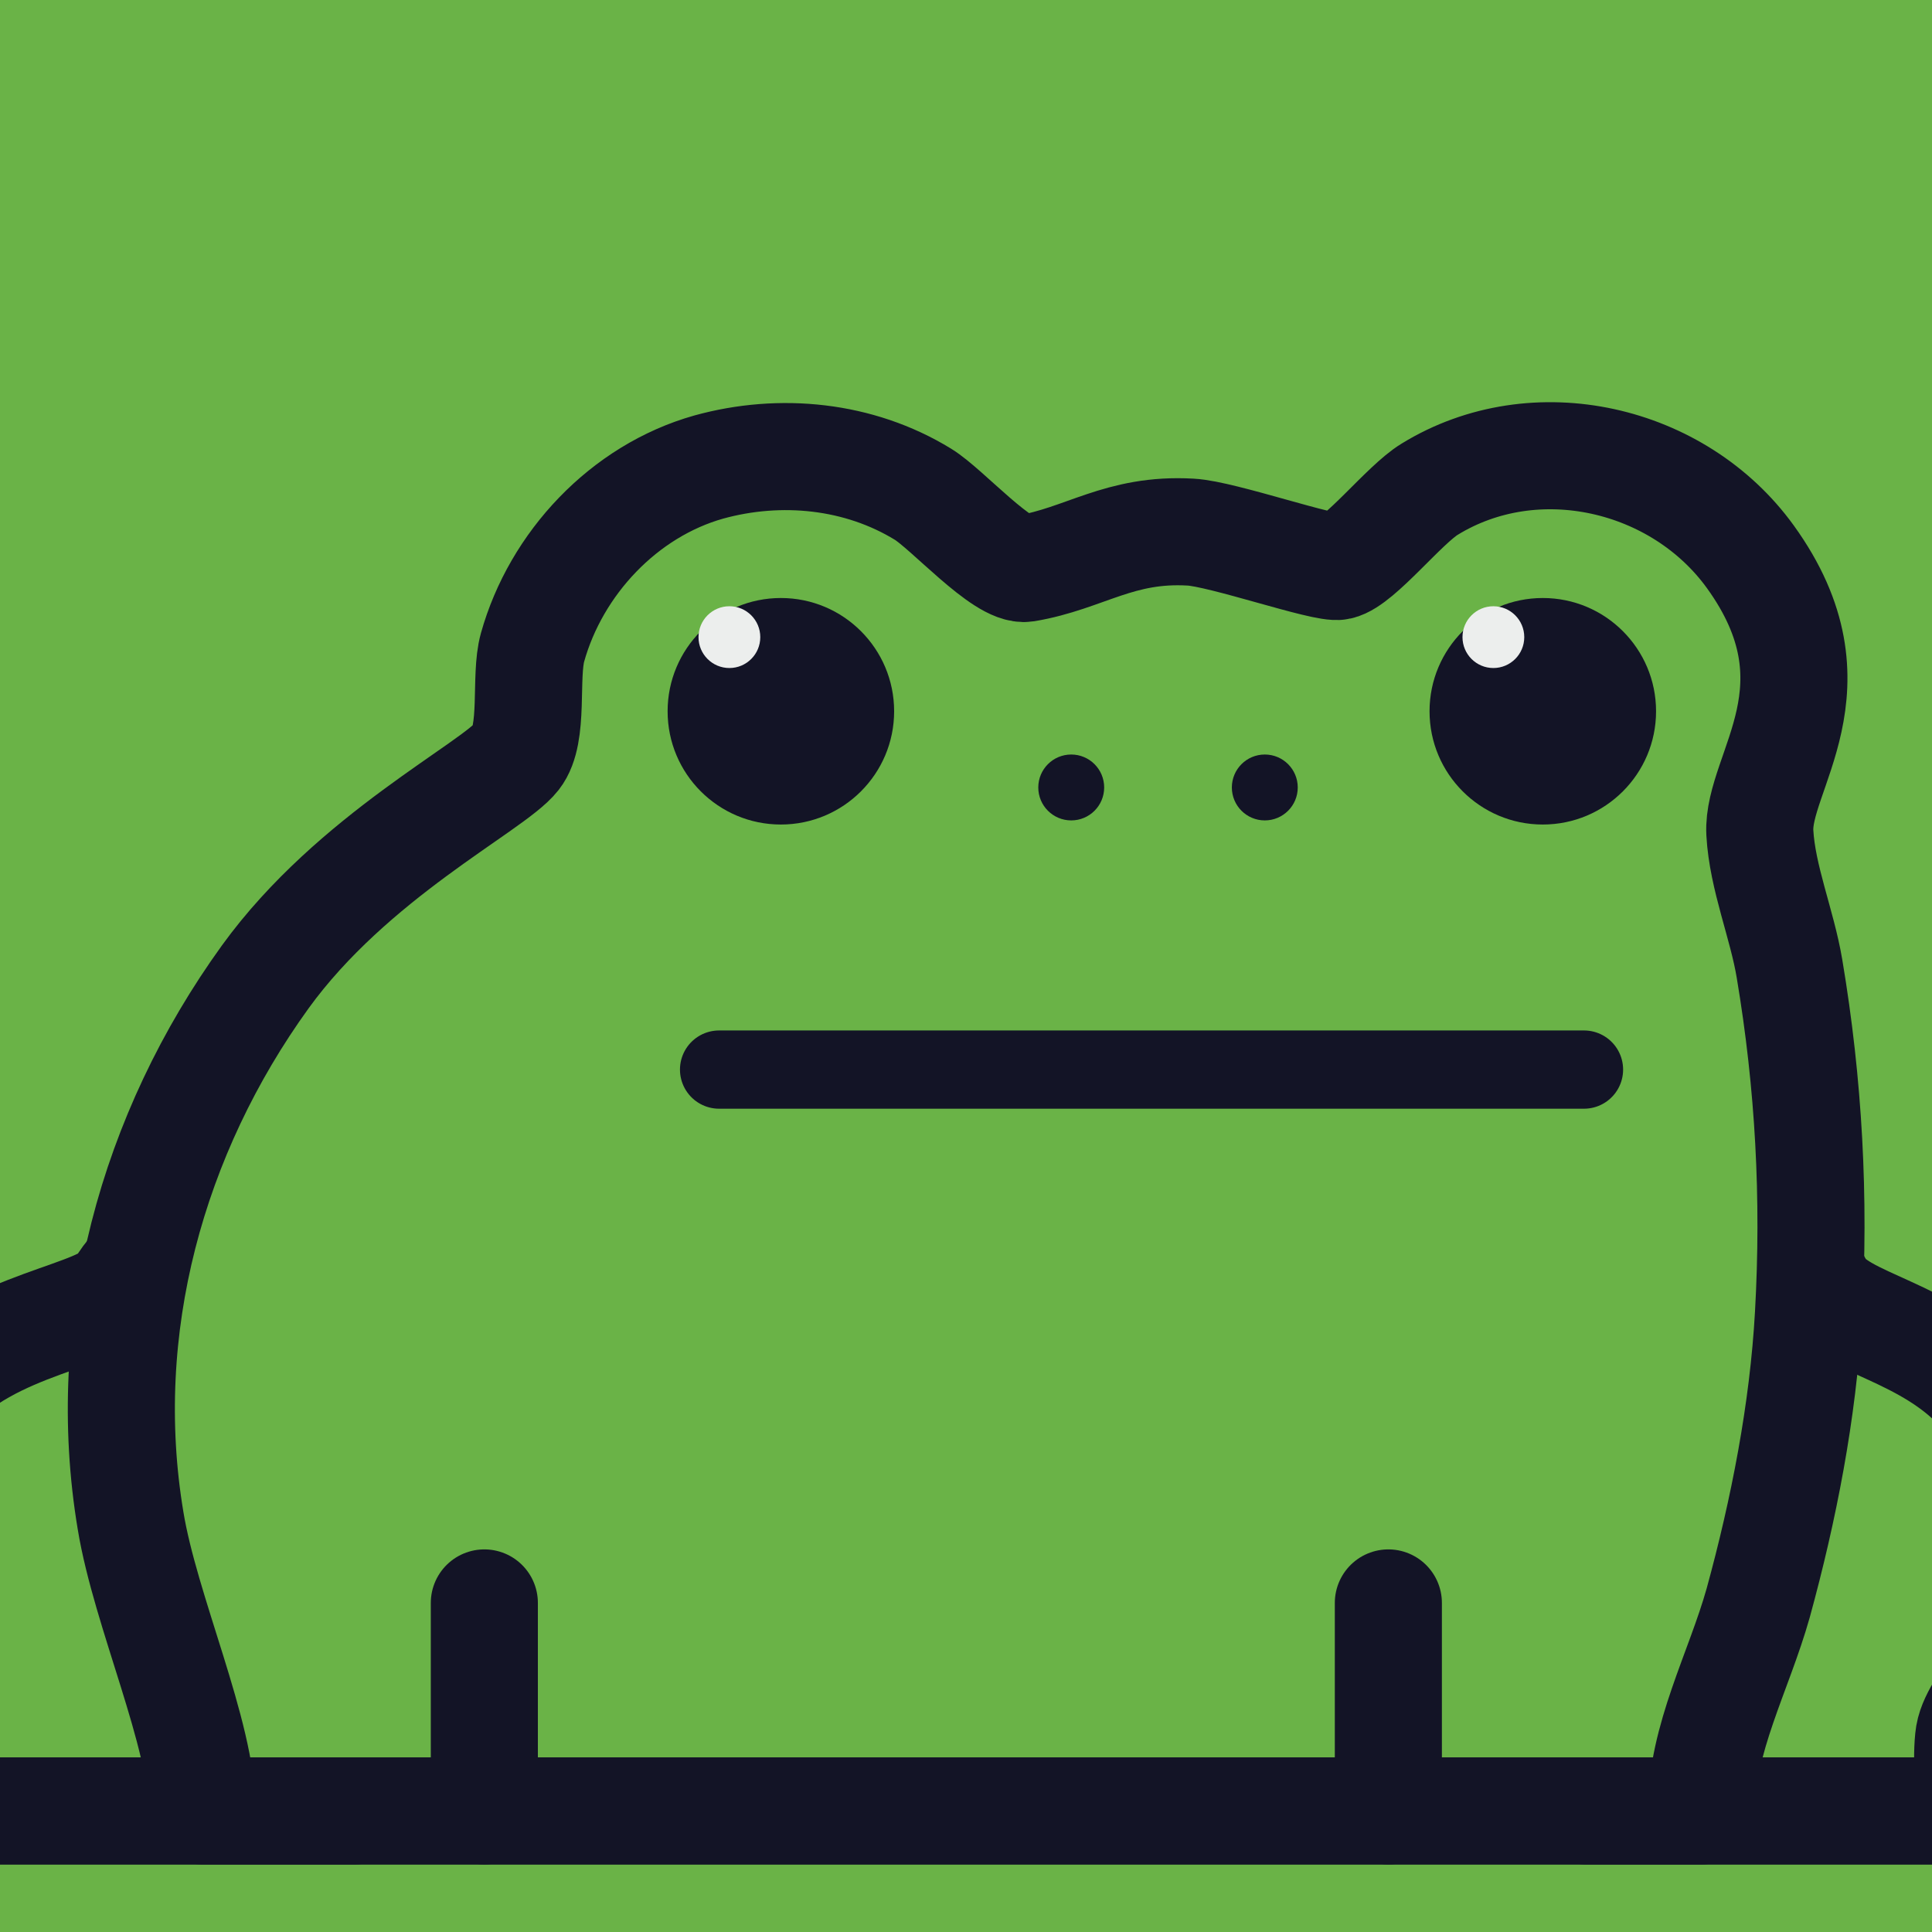
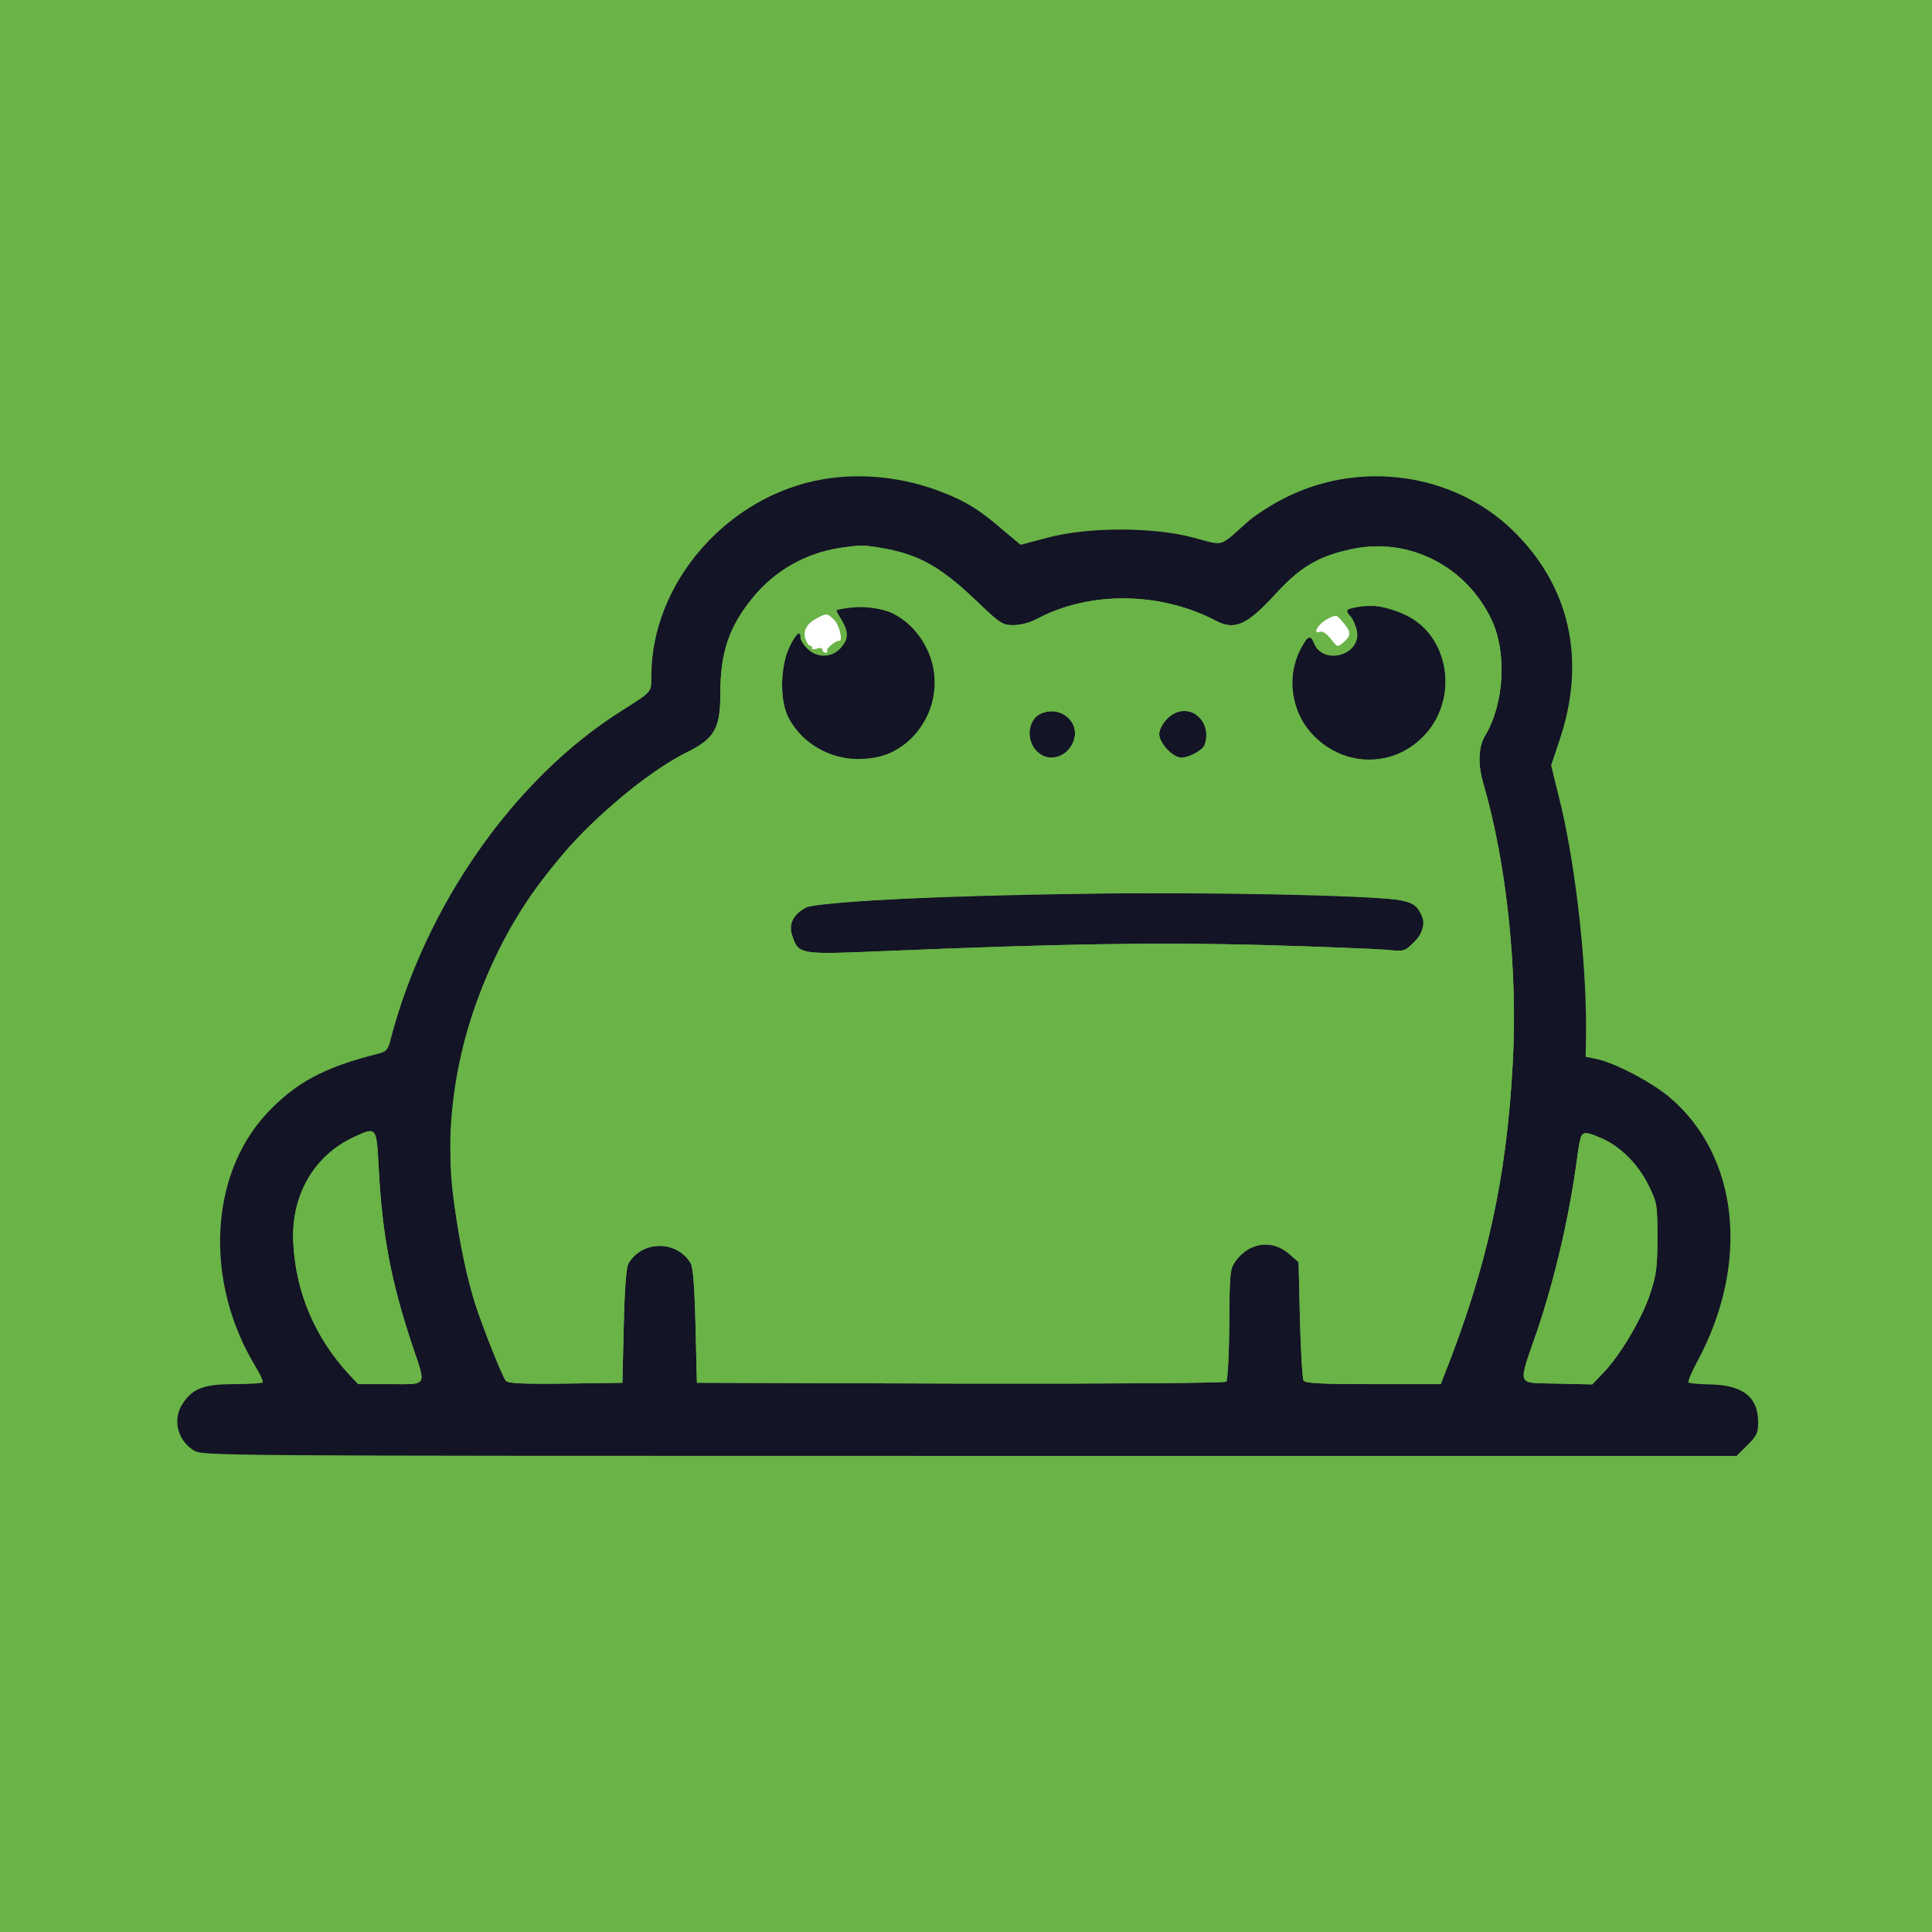
- <svg xmlns="http://www.w3.org/2000/svg" viewBox="0 0 469.1 469.1">
-   <style>
-     /*
-       16px treatment. At favicon size the 26-unit outline lands on ~0.9px and
-       greys out, and the nostrils and eye glints turn to haze — so under 25px we
-       drop those two finest details and thicken every remaining stroke.
-       The eyes need more than that. They are dark, and they sit 22 units under a
-       brow that is also dark; thickened, the brow closes over them and the frog
-       loses its face entirely. So at this size the eye collapses to its glint —
-       light, smaller, and dropped clear of the brow. Verified at 16/20/24px: a
-       dark eye is invisible at every weight, a light one reads at all three.
-       Browsers rasterise a favicon by rendering the SVG at the requested size, so
-       this matches on the 16px and 20px requests only; 32px and up get the full
-       mark. A renderer that ignores it falls back to the full mark, which is a
-       soft favicon, not a broken one.
-     */
-     @media (max-width: 24px) {
-       .frog { stroke-width: 36 }
-       .mouth { stroke-width: 26 }
-       .eye { r: 26px; cy: 84px; fill: #ECEEED }
-       .fine { display: none }
-     }
-   </style>
-   <rect id="ground" width="100%" height="100%" fill="#6AB347" />
-   <g id="pad" transform="translate(-58.4 96.7)">
-     <g class="frog" fill="#6AB347" stroke="#131426" stroke-width="26" stroke-linecap="round" stroke-linejoin="round">
-       <path d="M132.5 176.5 C129.3 179.1 92.4 206.4 87.8 215.5 C84.1 222.9 55.8 224.3 41.5 241.5 C28.9 256.7 24.2 284.6 33.2 302.5 C35.7 307.6 43.7 320.9 44.5 325.5 C45.3 330.3 45.3 341.1 45.4 343 L144.5 343 Z" />
-       <path d="M455.5 176.5 C458.7 179.1 495.6 206.4 500.2 215.5 C504.7 224.6 527 226.2 540.5 242.5 C556.1 261.2 554.1 290 543.8 310.5 C541.7 314.7 537.3 319.8 536.5 324.5 C535.7 329.5 536.5 340.9 536.5 343 L443.5 343 Z" />
-       <path id="body" d="M107.5 343 C107.5 324.4 93.7 294.5 90.1 272.5 C82.3 225.8 95.3 178.6 122.8 140.5            C144 111.2 178.1 94.4 183.8 87.1 C188.2 81.5 185.7 67.7 187.7 60.5            C193.4 40.1 209.9 22.5 230.5 16.7 C247.9 11.9 267 13.8 282.5 23.3            C288.4 26.9 301.9 42.2 307.5 41.3 C321.8 38.9 330.2 31.5 347.5 32.5            C355.2 32.9 380.1 41.6 383.5 40.8 C388.5 39.7 399.4 25.8 405.5 22.1            C431.2 6.3 466 14.4 483.4 38.5 C506.2 70.1 484.9 90.8 485.7 105.5            C486.3 116.4 491.1 127.7 492.9 138.5 C497.6 166.5 499.1 194.1 497.5 222.5            C496.2 245.9 491.5 269.9 485.3 292.5 C480.6 309.2 471.5 325.5 471.5 343 Z" />
-       <path fill="none" d="M176 292.5V343M395.5 292.5V343" />
-       <path class="mouth" fill="none" stroke-width="19" d="M233 163H443" />
-       <path fill="none" d="M14.5 343H560.5" />
-     </g>
-     <g fill="#131426">
-       <circle class="eye" cx="248" cy="76" r="27.5" />
-       <circle class="eye" cx="433" cy="76" r="27.5" />
-       <circle class="fine" cx="318.5" cy="94.5" r="8" />
-       <circle class="fine" cx="365.5" cy="94.5" r="8" />
-     </g>
-     <g class="fine" fill="#ECEEED">
-       <circle cx="235.5" cy="58" r="7.5" />
-       <circle cx="421" cy="58" r="7.5" />
+ <svg xmlns="http://www.w3.org/2000/svg" viewBox="0 0 512 512">
+   <rect id="ground" width="100%" height="100%" fill="#6ab347" />
+   <g id="pad" transform="translate(25.60 111.54) scale(0.731429)">
+     <g id="mark" transform="translate(0,395) scale(0.1,-0.1)">
+       <g fill="#131426">
+         <path d="M2635 3739 c-348 -58 -625 -375 -625 -714 0 -60 5 -54 -110 -127 -388 -245 -711 -707 -837 -1198 -7 -28 -15 -36 -43 -43 -196 -49 -300 -105 -405 -218 -207 -224 -224 -608 -41 -912 19 -31 31 -58 28 -61 -3 -3 -48 -6 -101 -6 -111 0 -152 -15 -188 -69 -39 -57 -21 -134 39 -171 33 -20 42 -20 2812 -20 l2778 0 39 39 c34 33 39 45 39 83 0 93 -57 136 -181 137 -36 1 -68 4 -71 7 -4 3 11 38 32 77 192 357 150 746 -103 958 -65 54 -196 123 -263 137 l-39 8 1 55 c6 250 -34 619 -91 858 l-35 143 29 87 c101 295 39 567 -174 770 -211 200 -540 248 -809 117 -52 -25 -118 -67 -147 -93 -104 -93 -82 -86 -195 -56 -145 39 -382 39 -528 0 l-98 -26 -66 55 c-86 74 -132 102 -219 136 -138 54 -290 70 -428 47z m228 -253 c119 -23 196 -67 314 -178 97 -93 104 -98 145 -98 26 0 61 9 88 24 189 100 445 97 645 -8 68 -36 113 -16 214 94 93 102 158 140 281 166 205 43 412 -62 504 -256 57 -120 46 -307 -24 -422 -24 -40 -26 -104 -5 -174 83 -284 125 -675 106 -1010 -22 -419 -94 -743 -250 -1136 l-11 -28 -244 0 c-185 0 -247 3 -253 13 -4 6 -10 106 -13 220 l-5 209 -32 28 c-62 56 -146 45 -196 -24 -21 -29 -22 -41 -23 -229 -1 -109 -6 -203 -11 -208 -5 -5 -391 -8 -964 -7 l-954 3 -5 205 c-3 137 -9 212 -17 227 -49 85 -177 85 -226 0 -8 -15 -14 -90 -17 -227 l-5 -205 -206 -3 c-157 -2 -209 1 -216 10 -14 17 -85 197 -111 278 -59 183 -98 463 -89 635 19 358 160 703 408 997 116 138 316 301 449 368 99 49 120 86 120 212 0 149 31 242 118 348 79 97 191 161 317 180 76 11 87 11 168 -4z m-1841 -2242 c13 -245 45 -413 122 -644 51 -151 57 -140 -80 -140 l-116 0 -35 37 c-121 132 -190 293 -200 469 -11 175 73 322 221 390 81 37 80 37 88 -112z m4430 107 c68 -29 133 -94 170 -169 32 -65 33 -70 33 -192 0 -109 -4 -135 -27 -205 -31 -91 -107 -219 -168 -283 l-41 -43 -127 3 c-151 4 -144 -17 -72 193 65 192 118 423 145 630 13 96 15 97 87 66z" />
+         <path d="M2698 3274 c-22 -7 -22 -7 2 -46 26 -44 25 -69 -5 -102 -32 -35 -86 -36 -120 -1 -14 13 -25 31 -25 40 0 30 -18 14 -41 -37 -33 -72 -34 -194 -2 -254 49 -93 144 -149 253 -149 117 1 197 50 251 158 65 127 6 302 -125 369 -40 21 -150 33 -188 22z" />
+         <path d="M4540 3270 c-12 -7 -12 -11 3 -28 10 -11 20 -35 24 -55 14 -88 -126 -124 -157 -41 -12 31 -24 24 -51 -27 -108 -213 105 -456 337 -383 209 65 261 360 86 487 -69 51 -197 76 -242 47z" />
+         <path d="M3423 2890 c-48 -19 -58 -95 -18 -135 41 -42 102 -30 130 25 37 71 -34 141 -112 110z" />
+         <path d="M3879 2871 c-17 -18 -29 -40 -29 -56 0 -32 49 -85 80 -85 29 0 76 26 84 45 36 94 -65 165 -135 96z" />
+         <path d="M3155 2229 c-328 -12 -557 -29 -584 -42 -46 -23 -65 -60 -51 -101 23 -70 26 -70 333 -57 649 27 993 32 1372 22 207 -6 407 -14 445 -17 69 -7 69 -7 105 29 50 50 40 121 -22 145 -71 28 -1064 41 -1598 21z" />
+       </g>
+       <g fill="#6ab347">
+         <path d="M2695 3490 c-126 -19 -238 -83 -317 -180 -87 -106 -118 -199 -118 -348 0 -126 -21 -163 -120 -212 -192 -96 -438 -325 -582 -542 -203 -304 -305 -703 -269 -1043 14 -127 53 -320 83 -415 26 -81 97 -261 111 -278 7 -9 59 -12 216 -10 l206 3 5 205 c3 137 9 212 17 227 49 85 177 85 226 0 8 -15 14 -90 17 -227 l5 -205 954 -3 c573 -1 959 2 964 7 5 5 10 99 11 208 1 188 2 200 23 229 50 69 134 80 196 24 l32 -28 5 -209 c3 -114 9 -214 13 -220 6 -10 68 -13 253 -13 l244 0 11 28 c156 393 228 717 250 1136 19 335 -23 726 -106 1010 -21 70 -19 134 5 174 70 115 81 302 24 422 -92 194 -299 299 -504 256 -123 -26 -188 -64 -281 -166 -101 -110 -146 -130 -214 -94 -200 105 -456 108 -645 8 -27 -15 -62 -24 -88 -24 -41 0 -48 5 -145 98 -118 111 -195 155 -314 178 -81 15 -92 15 -168 4z m191 -238 c201 -102 200 -395 0 -500 -130 -68 -309 -11 -379 122 -32 60 -31 182 2 254 13 28 29 52 36 52 7 0 20 11 28 24 45 67 222 95 313 48z m1809 17 c196 -54 259 -316 110 -464 -149 -150 -399 -88 -460 114 -64 212 134 409 350 350z m-1182 -389 c64 -50 25 -150 -58 -150 -56 0 -94 76 -64 131 21 40 83 50 122 19z m482 -5 c25 -24 32 -65 19 -100 -8 -19 -55 -45 -84 -45 -31 0 -80 53 -80 85 0 16 12 38 29 56 38 37 82 39 116 4z m502 -645 c245 -11 276 -18 298 -61 23 -43 18 -68 -20 -106 -36 -36 -36 -36 -105 -29 -38 3 -238 11 -445 17 -379 10 -723 5 -1372 -22 -307 -13 -310 -13 -333 57 -14 41 5 78 51 101 80 39 1368 68 1926 43z" />
+         <path d="M934 1356 c-148 -68 -232 -215 -221 -390 10 -176 79 -337 200 -469 l35 -37 116 0 c137 0 131 -11 80 140 -77 231 -109 399 -122 644 -8 149 -7 149 -88 112z" />
+         <path d="M5377 1353 c-3 -10 -8 -40 -12 -68 -27 -207 -80 -438 -145 -630 -72 -210 -79 -189 72 -193 l127 -3 41 43 c61 64 137 192 168 283 23 70 27 96 27 205 0 122 -1 127 -33 192 -37 75 -102 140 -170 169 -54 24 -69 24 -75 2z" />
+       </g>
+       <g fill="#ffffff">
+         <path d="M2608 3234 c-36 -19 -50 -46 -39 -76 4 -13 12 -23 17 -23 5 0 8 -4 6 -8 -1 -5 7 -6 18 -2 11 4 20 2 20 -4 0 -6 5 -11 12 -11 6 0 8 3 5 7 -7 6 33 39 43 36 15 -4 2 55 -16 74 -25 27 -30 27 -66 7z" />
+         <path d="M4459 3232 c-33 -17 -56 -58 -26 -46 9 3 24 -7 39 -26 24 -31 24 -31 46 -12 28 25 28 37 -2 72 -23 28 -24 29 -57 12z" />
+       </g>
    </g>
  </g>
</svg>
